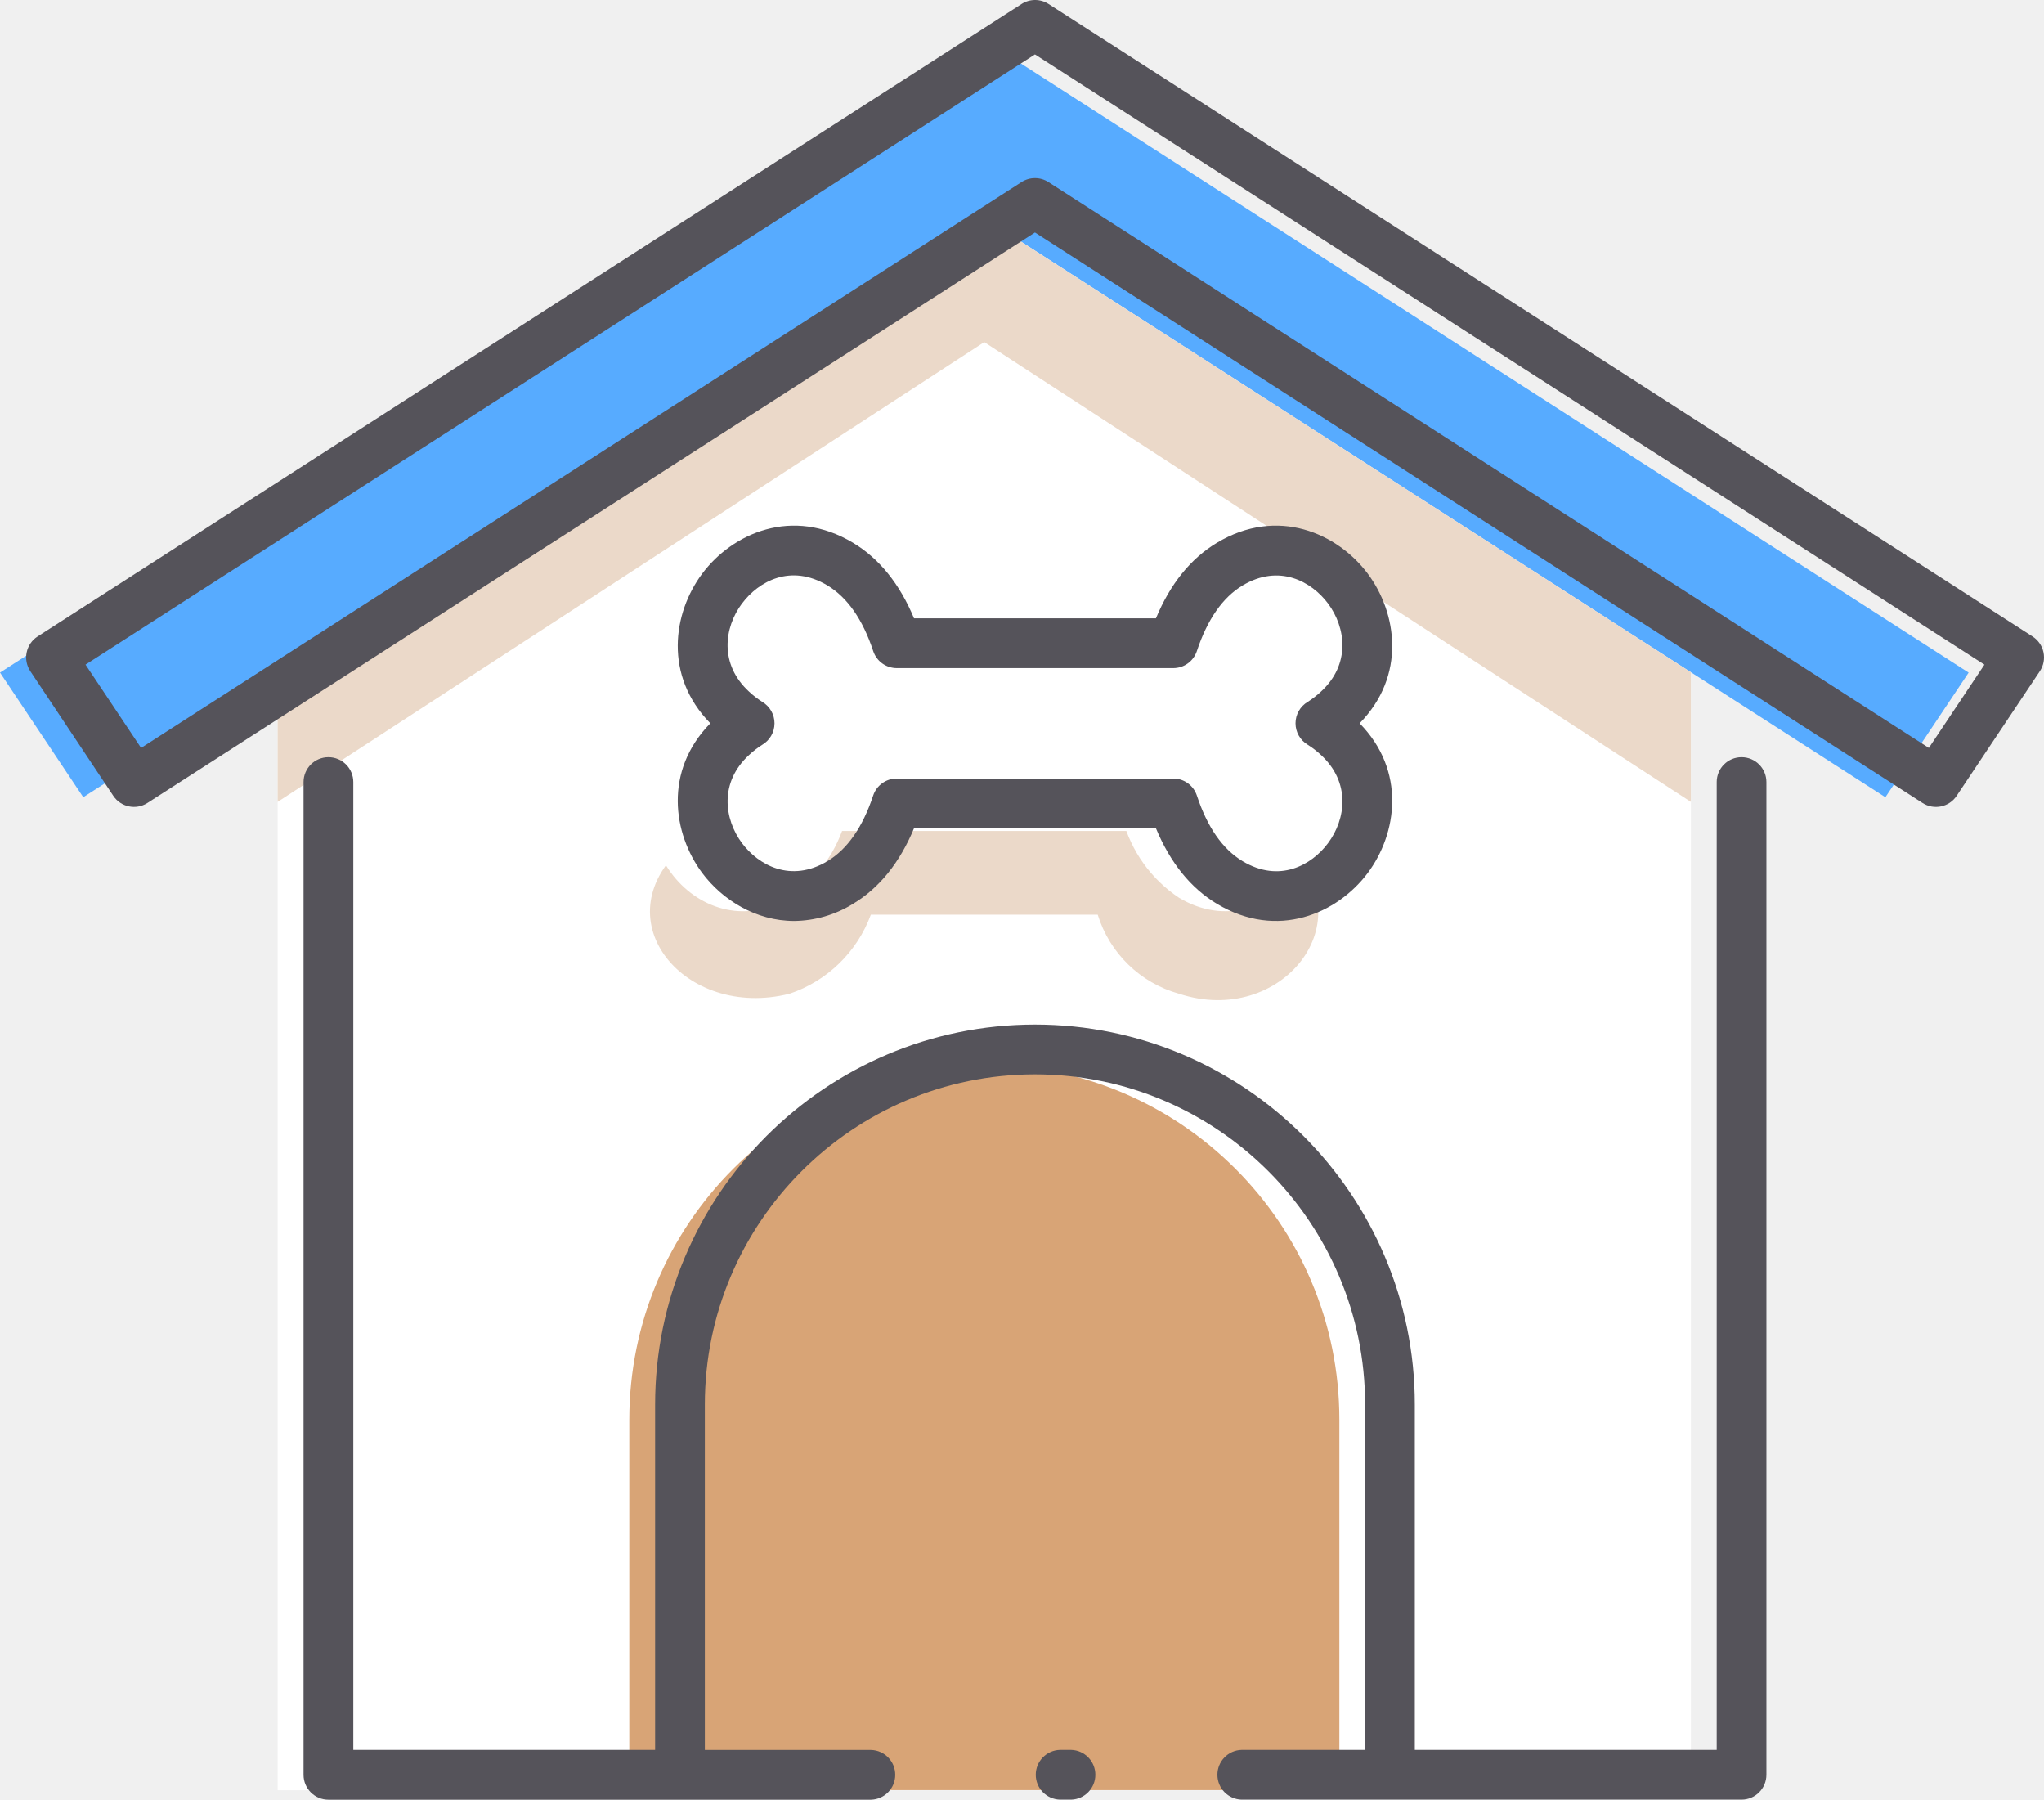
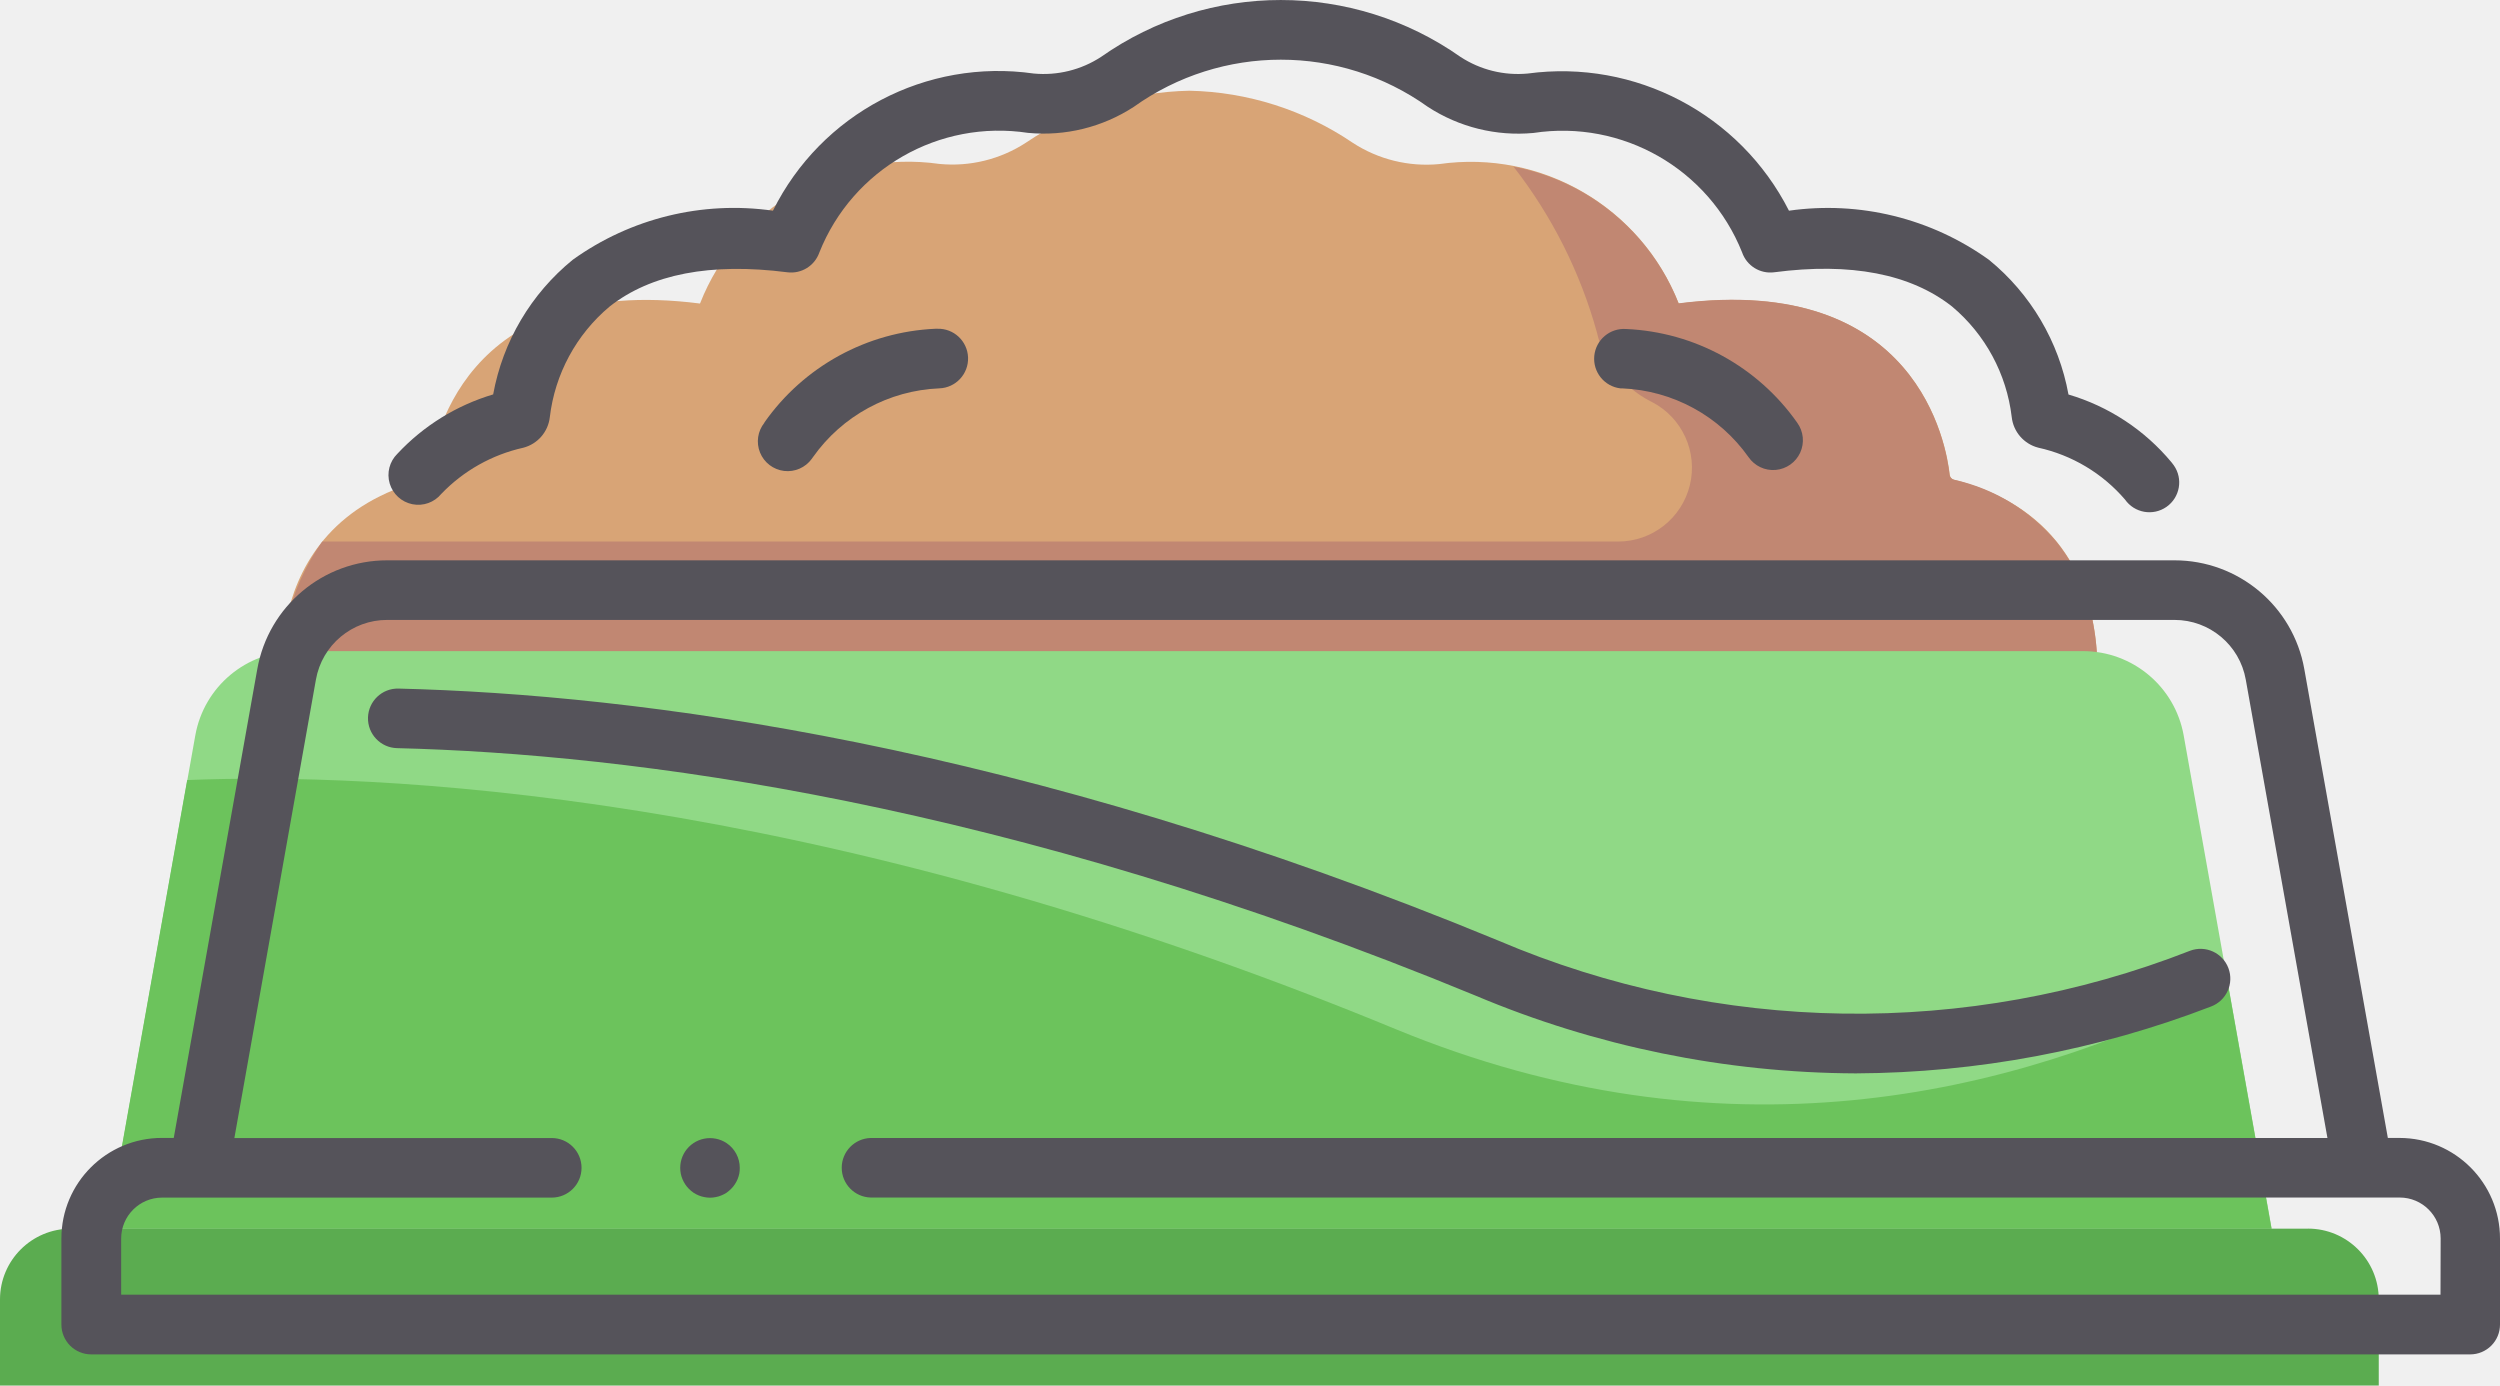
- <svg xmlns="http://www.w3.org/2000/svg" id="Layer_1" data-name="Layer 1" viewBox="0 0 1024 901.38">
+ <svg xmlns="http://www.w3.org/2000/svg" id="Layer_1" data-name="Layer 1" viewBox="0 0 1024 567.51">
  <defs>
-     <style>.cls-1{fill:#fff;}.cls-2{fill:#ebd9c9;}.cls-3{fill:#d8a476;}.cls-4{fill:#57abff;}.cls-5{fill:#55535a;}</style>
+     <style>.cls-1{fill:#d8a476;}.cls-2{fill:#c18772;}.cls-3{fill:#90d986;}.cls-4{fill:#6cc35c;}.cls-5{fill:#5bac50;}.cls-6{fill:#55535a;}</style>
  </defs>
-   <g id="furniture">
-     <g id="Group_433" data-name="Group 433">
-       <path id="Path_3156" data-name="Path 3156" class="cls-1" d="M493.11,181.78l-354,227.51V969.2h708V409.29Z" transform="translate(0 -72.56)" />
-       <path id="Path_3157" data-name="Path 3157" class="cls-2" d="M347.5,488.75c1.65,1.19,2.69,1.79,2.69,1.79a55.69,55.69,0,0,0-8.67,6.62c-39.88,36.48,1.61,86.26,54,73.12a65.71,65.71,0,0,0,40.76-39.61H549.93a59.28,59.28,0,0,0,40.75,39.61c51.35,16.89,93.92-36.65,54-73.12a55.69,55.69,0,0,0-8.67-6.62s1-.6,2.69-1.79Z" transform="translate(0 -72.56)" />
-       <path id="Path_3158" data-name="Path 3158" class="cls-3" d="M493.11,605.84h0A177.87,177.87,0,0,0,315.26,783.71V969.15H671V783.71A177.86,177.86,0,0,0,493.11,605.84Z" transform="translate(0 -72.56)" />
-       <path id="Path_3159" data-name="Path 3159" class="cls-1" d="M636.05,442.43a56.25,56.25,0,0,0,8.67-6.61c39.88-36.49-7.7-100.95-54.05-73.13a68.6,68.6,0,0,0-28.29,39.61H423.81a68.63,68.63,0,0,0-28.31-39.61c-46.33-27.81-93.91,36.65-54,73.13a56.25,56.25,0,0,0,8.67,6.61,56.31,56.31,0,0,0-8.67,6.62c-39.88,36.48,7.7,100.95,54,73.12a68.64,68.64,0,0,0,28.31-39.6H562.33a68.61,68.61,0,0,0,28.29,39.6c46.35,27.8,93.93-36.66,54-73.12A55.9,55.9,0,0,0,636.05,442.43Z" transform="translate(0 -72.56)" />
-       <path id="Path_3160" data-name="Path 3160" class="cls-4" d="M493.11,92.57,0,409.41l41.71,62.44L493.15,181.77,944.54,471.86l41.71-62.43Z" transform="translate(0 -72.56)" />
-       <path id="Path_3161" data-name="Path 3161" class="cls-2" d="M139.09,409.26v64.92l354-230.27,354,230.27V409.26l-354-227.5Z" transform="translate(0 -72.56)" />
+   <g id="food">
+     <g id="Group_356" data-name="Group 356">
+       <path id="Path_1683" data-name="Path 1683" class="cls-1" d="M800.41,424.77a2.33,2.33,0,0,1-1.78-2c-1.28-11.74-12.89-82.75-111-70.2a91.56,91.56,0,0,0-98.15-57.12,55.22,55.22,0,0,1-35.41-8.73,123.73,123.73,0,0,0-66.9-21.32h0a123.8,123.8,0,0,0-66.93,21.27,55.09,55.09,0,0,1-35.41,8.72,91.56,91.56,0,0,0-98.11,57.18h0c-98.11-12.57-109.75,58.47-111,70.2a2.33,2.33,0,0,1-1.78,2c-72.5,18.73-57.34,93.65-57.34,93.65H857.75S873,443.45,800.41,424.77Z" transform="translate(0 -228.24)" />
+       <path id="Path_1684" data-name="Path 1684" class="cls-2" d="M858.11,488.25h0l-.07-.41c-.17-1.28-.36-2.41-.59-3.64a8.21,8.21,0,0,0-.21-1.1c-.19-.93-.38-1.85-.6-2.81-.12-.48-.2-.94-.32-1.4-.28-1.14-.59-2.26-.93-3.41-.17-.57-.34-1.14-.53-1.71-.26-.78-.51-1.57-.79-2.35s-.62-1.72-1-2.56-.59-1.53-.92-2.28-.58-1.28-.87-2-.78-1.6-1.18-2.39-.94-1.79-1.43-2.69c-.35-.61-.71-1.28-1.09-1.86s-.8-1.28-1.28-2c-.66-1-1.35-2-2.08-3-.46-.64-1-1.28-1.44-1.89l-.53-.68h0a76.44,76.44,0,0,0-41.94-25.36,2.36,2.36,0,0,1-1.77-2c-1.28-11.68-12.8-82.77-111-70.21a91,91,0,0,0-67.61-56,195.1,195.1,0,0,1,34.15,67.84,42.24,42.24,0,0,0,21.76,28.16l.84.43a30.26,30.26,0,0,1-13.91,57.13H132a90.7,90.7,0,0,0-15.36,68.28H857.77A100.31,100.31,0,0,0,858.11,488.25Z" transform="translate(0 -228.24)" />
+       <path id="Path_1685" data-name="Path 1685" class="cls-3" d="M894.43,529.44a41.87,41.87,0,0,0-41.21-34.5h-732A41.86,41.86,0,0,0,80,529.44L44,731.51H930.48Z" transform="translate(0 -228.24)" />
+       <path id="Path_1686" data-name="Path 1686" class="cls-4" d="M571.6,649.75c-240.08-99.07-420.66-105-494.93-102L43.92,731.51H930.41l-17.67-99.12C822.82,678.36,704.77,704.71,571.6,649.75Z" transform="translate(0 -228.24)" />
+       <path id="Path_1687" data-name="Path 1687" class="cls-5" d="M945.4,731.51H29a29,29,0,0,0-29,29H0v35.24H974.34V760.48a29,29,0,0,0-28.93-29Z" transform="translate(0 -228.24)" />
    </g>
-     <path class="cls-5" d="M531,949a12.46,12.46,0,0,0,0,24.91h5.64a12.46,12.46,0,0,0,0-24.91Z" transform="translate(0 -72.56)" />
-     <path class="cls-5" d="M164.52,451.8a12.46,12.46,0,0,0-12.45,12.45V961.49a12.46,12.46,0,0,0,12.45,12.45H436.39a12.46,12.46,0,0,0,0-24.91H353.11v-173c0-91.19,74.19-165.39,165.39-165.39s165.39,74.2,165.39,165.39V949H622a12.46,12.46,0,0,0,0,24.91H872.48a12.46,12.46,0,0,0,12.45-12.45V464.25a12.45,12.45,0,1,0-24.9,0V949H708.79v-173c0-104.93-85.36-190.29-190.29-190.29S328.2,671.13,328.2,776.06V949H177V464.25A12.45,12.45,0,0,0,164.52,451.8Z" transform="translate(0 -72.56)" />
-     <path class="cls-5" d="M351.76,509.75c10.12,13.55,26.94,24.08,46.09,24.08a56.91,56.91,0,0,0,29.51-8.6c13.13-7.88,23.37-20.58,30.54-37.82H579.1c7.17,17.24,17.41,29.94,30.54,37.82,30.39,18.25,60.49,4.77,75.6-15.48,14.69-19.71,19.28-51.08-4.1-74.92,23.38-23.84,18.79-55.22,4.1-74.92-15.11-20.25-45.21-33.73-75.6-15.49-13.13,7.88-23.37,20.58-30.54,37.82H457.9c-7.17-17.24-17.42-29.94-30.54-37.82-30.4-18.24-60.49-4.76-75.6,15.49-14.69,19.7-19.28,51.08,4.1,74.92C332.48,458.67,337.07,490,351.76,509.75Zm20-134.95c8.25-11.07,24.41-20.07,42.81-9,9.95,6,17.65,17,22.89,32.84a12.45,12.45,0,0,0,11.82,8.54h138.5a12.45,12.45,0,0,0,11.82-8.54c5.24-15.82,12.94-26.86,22.89-32.84,18.4-11,34.56-2,42.81,9,9,12.11,11.43,30.48-3.6,44.22a45.48,45.48,0,0,1-6.54,5.06,12.49,12.49,0,0,0,0,21.5,44.22,44.22,0,0,1,6.55,5.05c15,13.74,12.63,32.12,3.6,44.23-8.25,11.06-24.41,20.07-42.81,9-10-6-17.66-17-22.89-32.83a12.45,12.45,0,0,0-11.82-8.54H449.25a12.45,12.45,0,0,0-11.82,8.54c-5.24,15.81-12.94,26.86-22.89,32.83-18.39,11-34.56,2-42.81-9-9-12.11-11.43-30.49,3.6-44.23a45.34,45.34,0,0,1,6.48-5h0a12.49,12.49,0,0,0,.07-21.54,45,45,0,0,1-6.55-5.06C360.3,405.28,362.69,386.91,371.73,374.8Z" transform="translate(0 -72.56)" />
-     <path class="cls-5" d="M56.76,471.16a12.46,12.46,0,0,0,17.09,3.57L518.5,189,963.15,474.73a12.44,12.44,0,0,0,17.09-3.57l41.67-62.43a12.46,12.46,0,0,0-3.63-17.39l-493-316.81a12.47,12.47,0,0,0-13.46,0l-493,316.81a12.46,12.46,0,0,0-3.63,17.39ZM518.5,99.81,994.16,405.44l-27.84,41.72L525.23,163.74a12.48,12.48,0,0,0-13.46,0L70.68,447.16,42.84,405.44Z" transform="translate(0 -72.56)" />
+     <g id="Group_357" data-name="Group 357">
+       <path id="Path_1688" data-name="Path 1688" class="cls-6" d="M799.54,353.77A69.82,69.82,0,0,1,824,399.05a14.59,14.59,0,0,0,10.85,12.55,65.4,65.4,0,0,1,35.55,21.25,12.2,12.2,0,0,0,20-14,12,12,0,0,0-.76-1l-.26-.33a86.77,86.77,0,0,0-42.13-27.69,92.6,92.6,0,0,0-32.57-55.17,113.09,113.09,0,0,0-81.92-20.12,104.36,104.36,0,0,0-107-56.18,43,43,0,0,1-27.56-6.82,127.92,127.92,0,0,0-147.2,0,43,43,0,0,1-27.55,6.82A103,103,0,0,0,316.6,314.54a113.14,113.14,0,0,0-82,20.1A92.48,92.48,0,0,0,202,389.79a88,88,0,0,0-39.24,24.32,12.2,12.2,0,1,0,18,16.42h0a66.68,66.68,0,0,1,33.58-18.9,14.63,14.63,0,0,0,10.86-12.49,69.78,69.78,0,0,1,24.44-45.29c16.92-13.38,41.44-18.11,72.88-14.08a12.24,12.24,0,0,0,13.08-8.1,79.2,79.2,0,0,1,85.52-49A67.61,67.61,0,0,0,464.41,272a103.53,103.53,0,0,1,120.43,0,67.66,67.66,0,0,0,43.26,10.7,79.18,79.18,0,0,1,85.46,48.9,12.22,12.22,0,0,0,13.1,8.17C758.08,335.64,782.6,340.44,799.54,353.77Z" transform="translate(0 -228.24)" />
+       <path id="Path_1689" data-name="Path 1689" class="cls-6" d="M313.1,401.39a12.2,12.2,0,1,0,19.39,14.8q.27-.35.51-.72a66.74,66.74,0,0,1,51.73-28.16,12.21,12.21,0,0,0-.83-24.41,3.22,3.22,0,0,0-.76,0,90.46,90.46,0,0,0-70.05,38.4Z" transform="translate(0 -228.24)" />
+       <path id="Path_1690" data-name="Path 1690" class="cls-6" d="M666.07,363a12.22,12.22,0,0,0-2.35,24.32h.75a66.73,66.73,0,0,1,51.73,28.16,12.21,12.21,0,1,0,19.95-14.08h0A90.49,90.49,0,0,0,666.06,363Z" transform="translate(0 -228.24)" />
+       <path id="Path_1691" data-name="Path 1691" class="cls-6" d="M297.63,696.47a12,12,0,0,0-4.41-1.82,12.2,12.2,0,0,0-14.37,9.57h0a12.84,12.84,0,0,0-.23,2.4,12.61,12.61,0,0,0,.23,2.37,11.93,11.93,0,0,0,.7,2.27,13.94,13.94,0,0,0,1.14,2.12,11.25,11.25,0,0,0,1.52,1.85,13.62,13.62,0,0,0,1.85,1.54,12.93,12.93,0,0,0,2.08,1.1,10.88,10.88,0,0,0,2.3.69,11.33,11.33,0,0,0,4.78,0,10.08,10.08,0,0,0,2.27-.69,12.41,12.41,0,0,0,2.14-1.11,15.66,15.66,0,0,0,1.81-1.54,10.1,10.1,0,0,0,1.53-1.86,12.13,12.13,0,0,0,1.84-4.39,12.5,12.5,0,0,0,.2-2.37A12.18,12.18,0,0,0,297.63,696.47Z" transform="translate(0 -228.24)" />
+       <path id="Path_1692" data-name="Path 1692" class="cls-6" d="M982.86,694.34h-4.8l-34.21-192a54,54,0,0,0-53.23-44.59h-732a54,54,0,0,0-53.24,44.58l-34.21,192H66.36a41.2,41.2,0,0,0-41.21,41.18v0h0v35.22A12.21,12.21,0,0,0,37.34,783h974.45A12.21,12.21,0,0,0,1024,770.76h0V735.55A41.21,41.21,0,0,0,982.86,694.34Zm16.77,64.19h-950v-23a16.78,16.78,0,0,1,16.76-16.75H226a12.2,12.2,0,0,0,0-24.4H96l33.4-187.76a29.6,29.6,0,0,1,29.2-24.46H890.68a29.62,29.62,0,0,1,29.19,24.47l33.45,187.73H356.62a12.2,12.2,0,0,0,0,24.39H982.92a16.78,16.78,0,0,1,16.77,16.76Z" transform="translate(0 -228.24)" />
+       <path id="Path_1693" data-name="Path 1693" class="cls-6" d="M760.12,667.9a410.37,410.37,0,0,0,145.52-27.39,12.2,12.2,0,1,0-8.6-22.84A374.56,374.56,0,0,1,613.7,613.5c-196.18-81-353.28-100.83-450.46-103.22a12.2,12.2,0,1,0-.62,24.4c95.16,2.35,249.07,21.83,441.77,101.37A405.43,405.43,0,0,0,760.12,667.9Z" transform="translate(0 -228.24)" />
+     </g>
  </g>
</svg>
